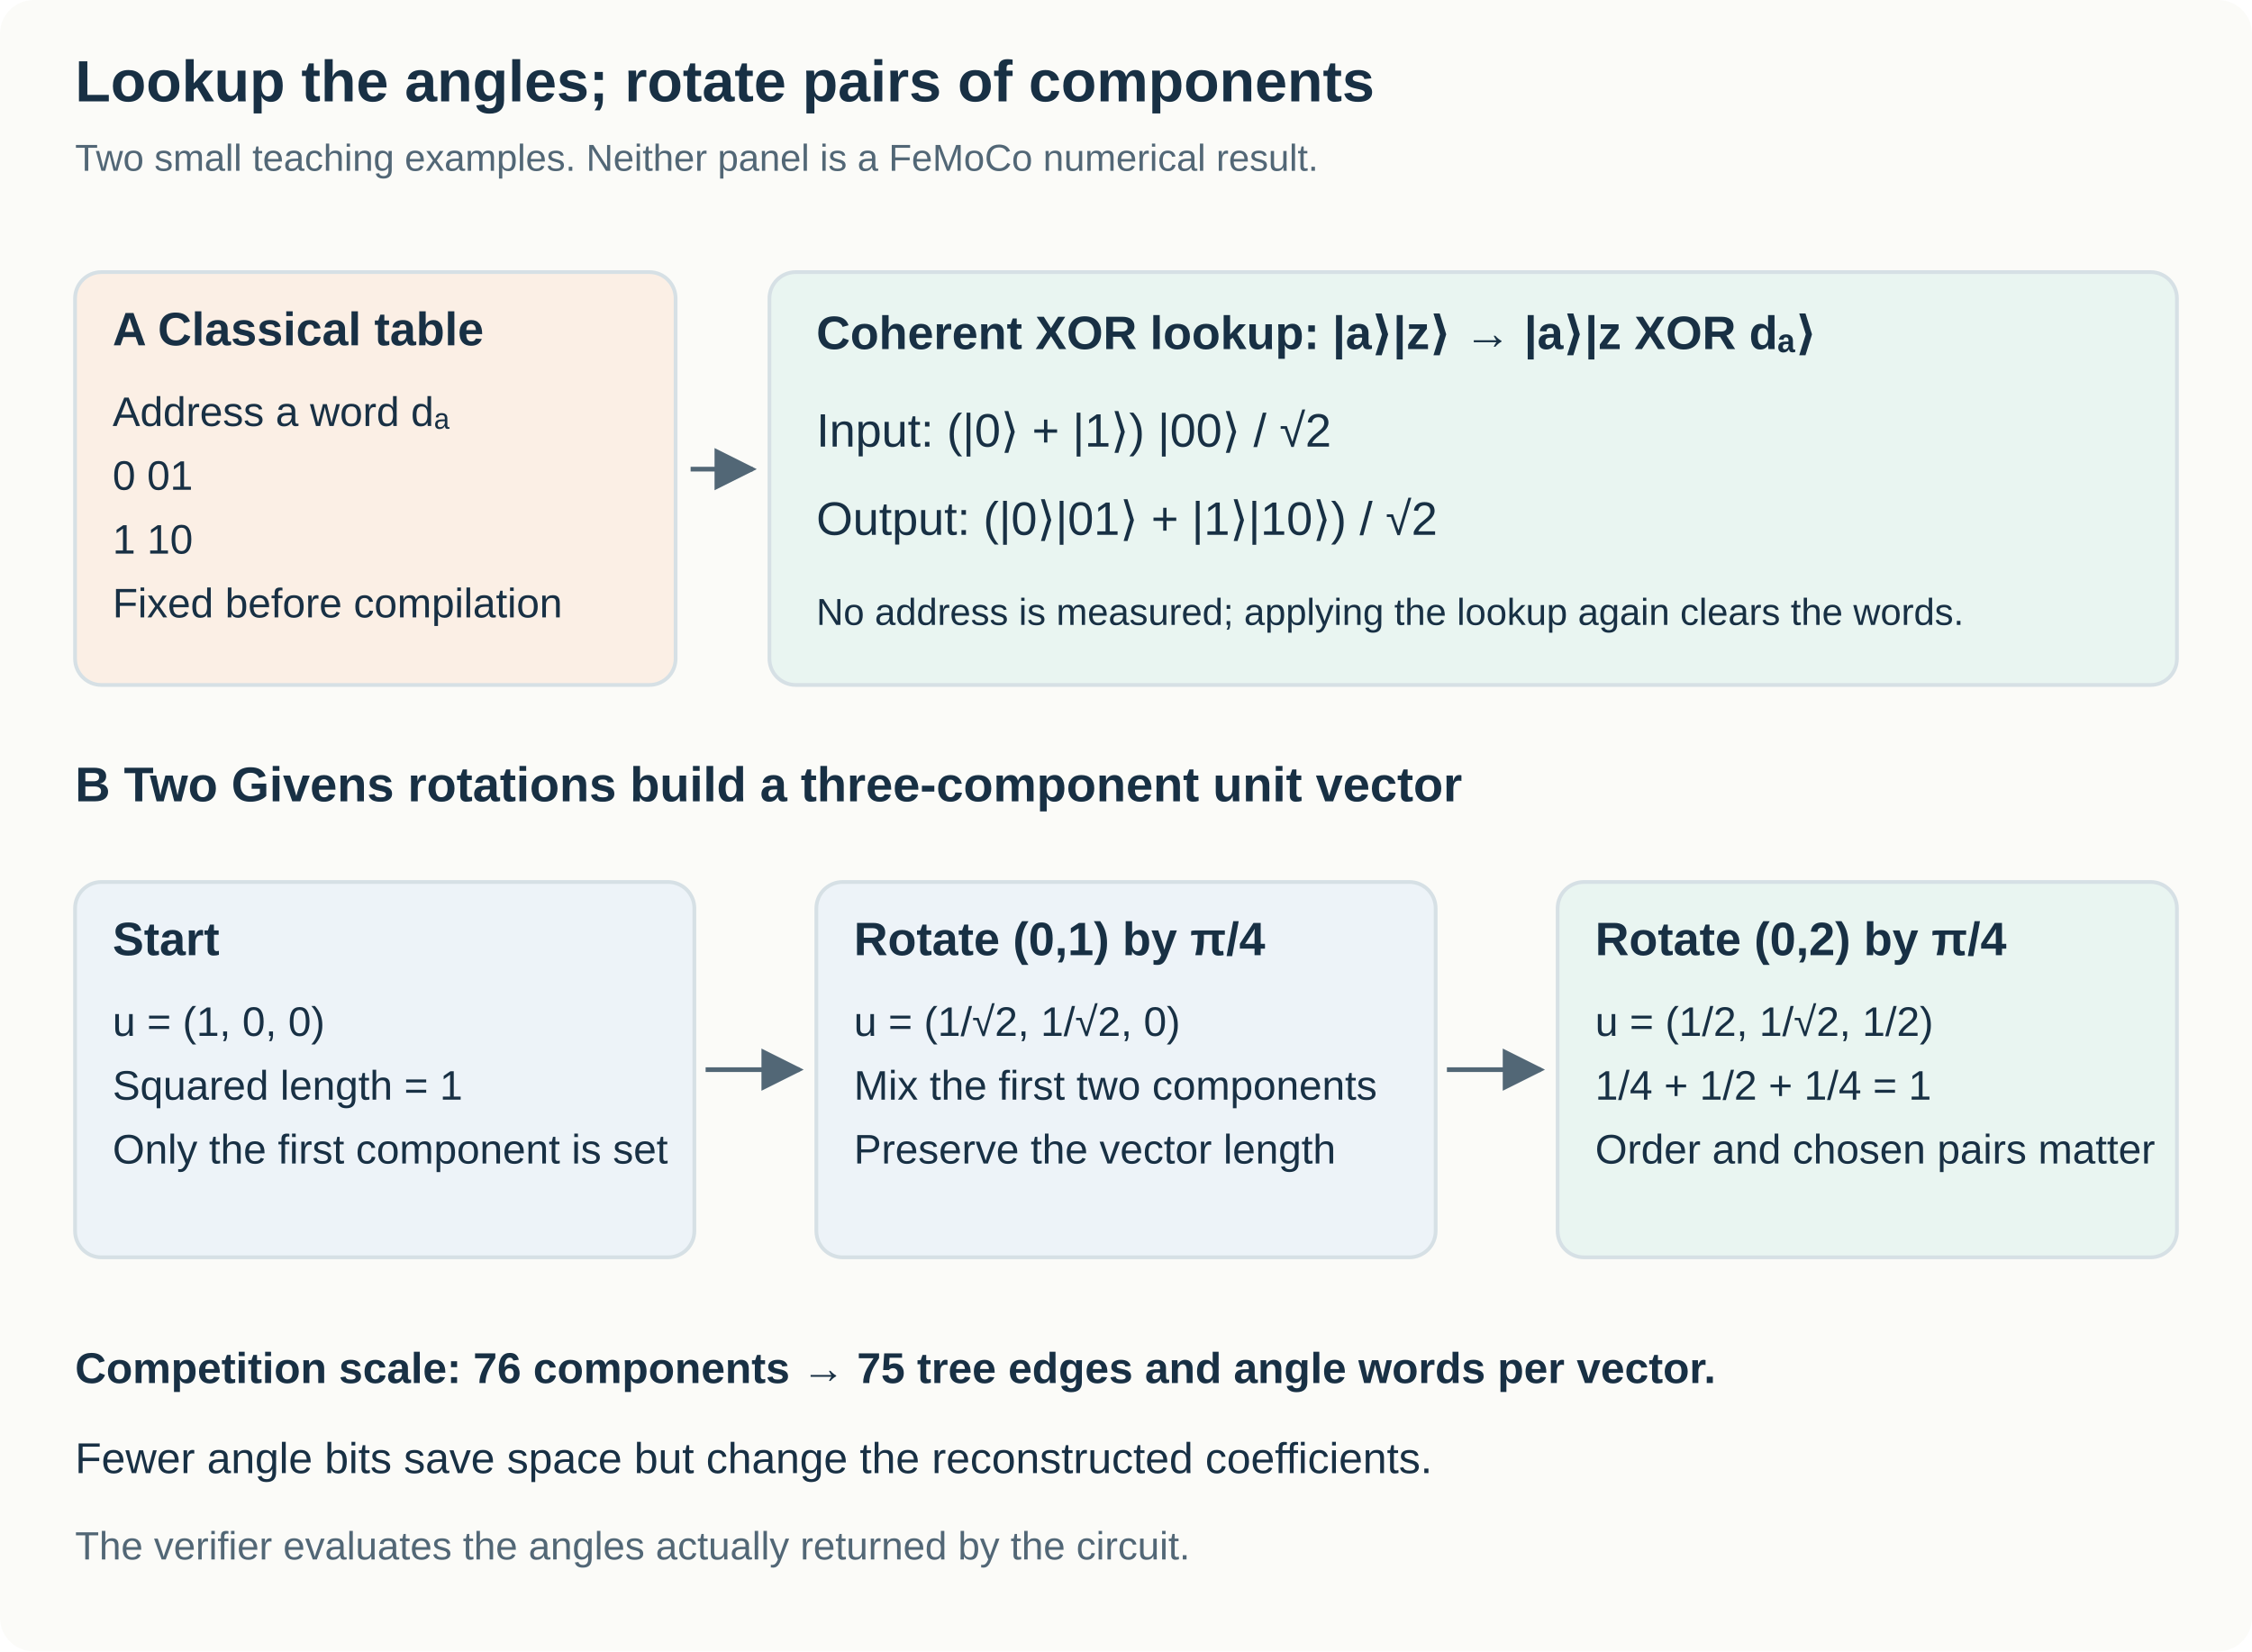
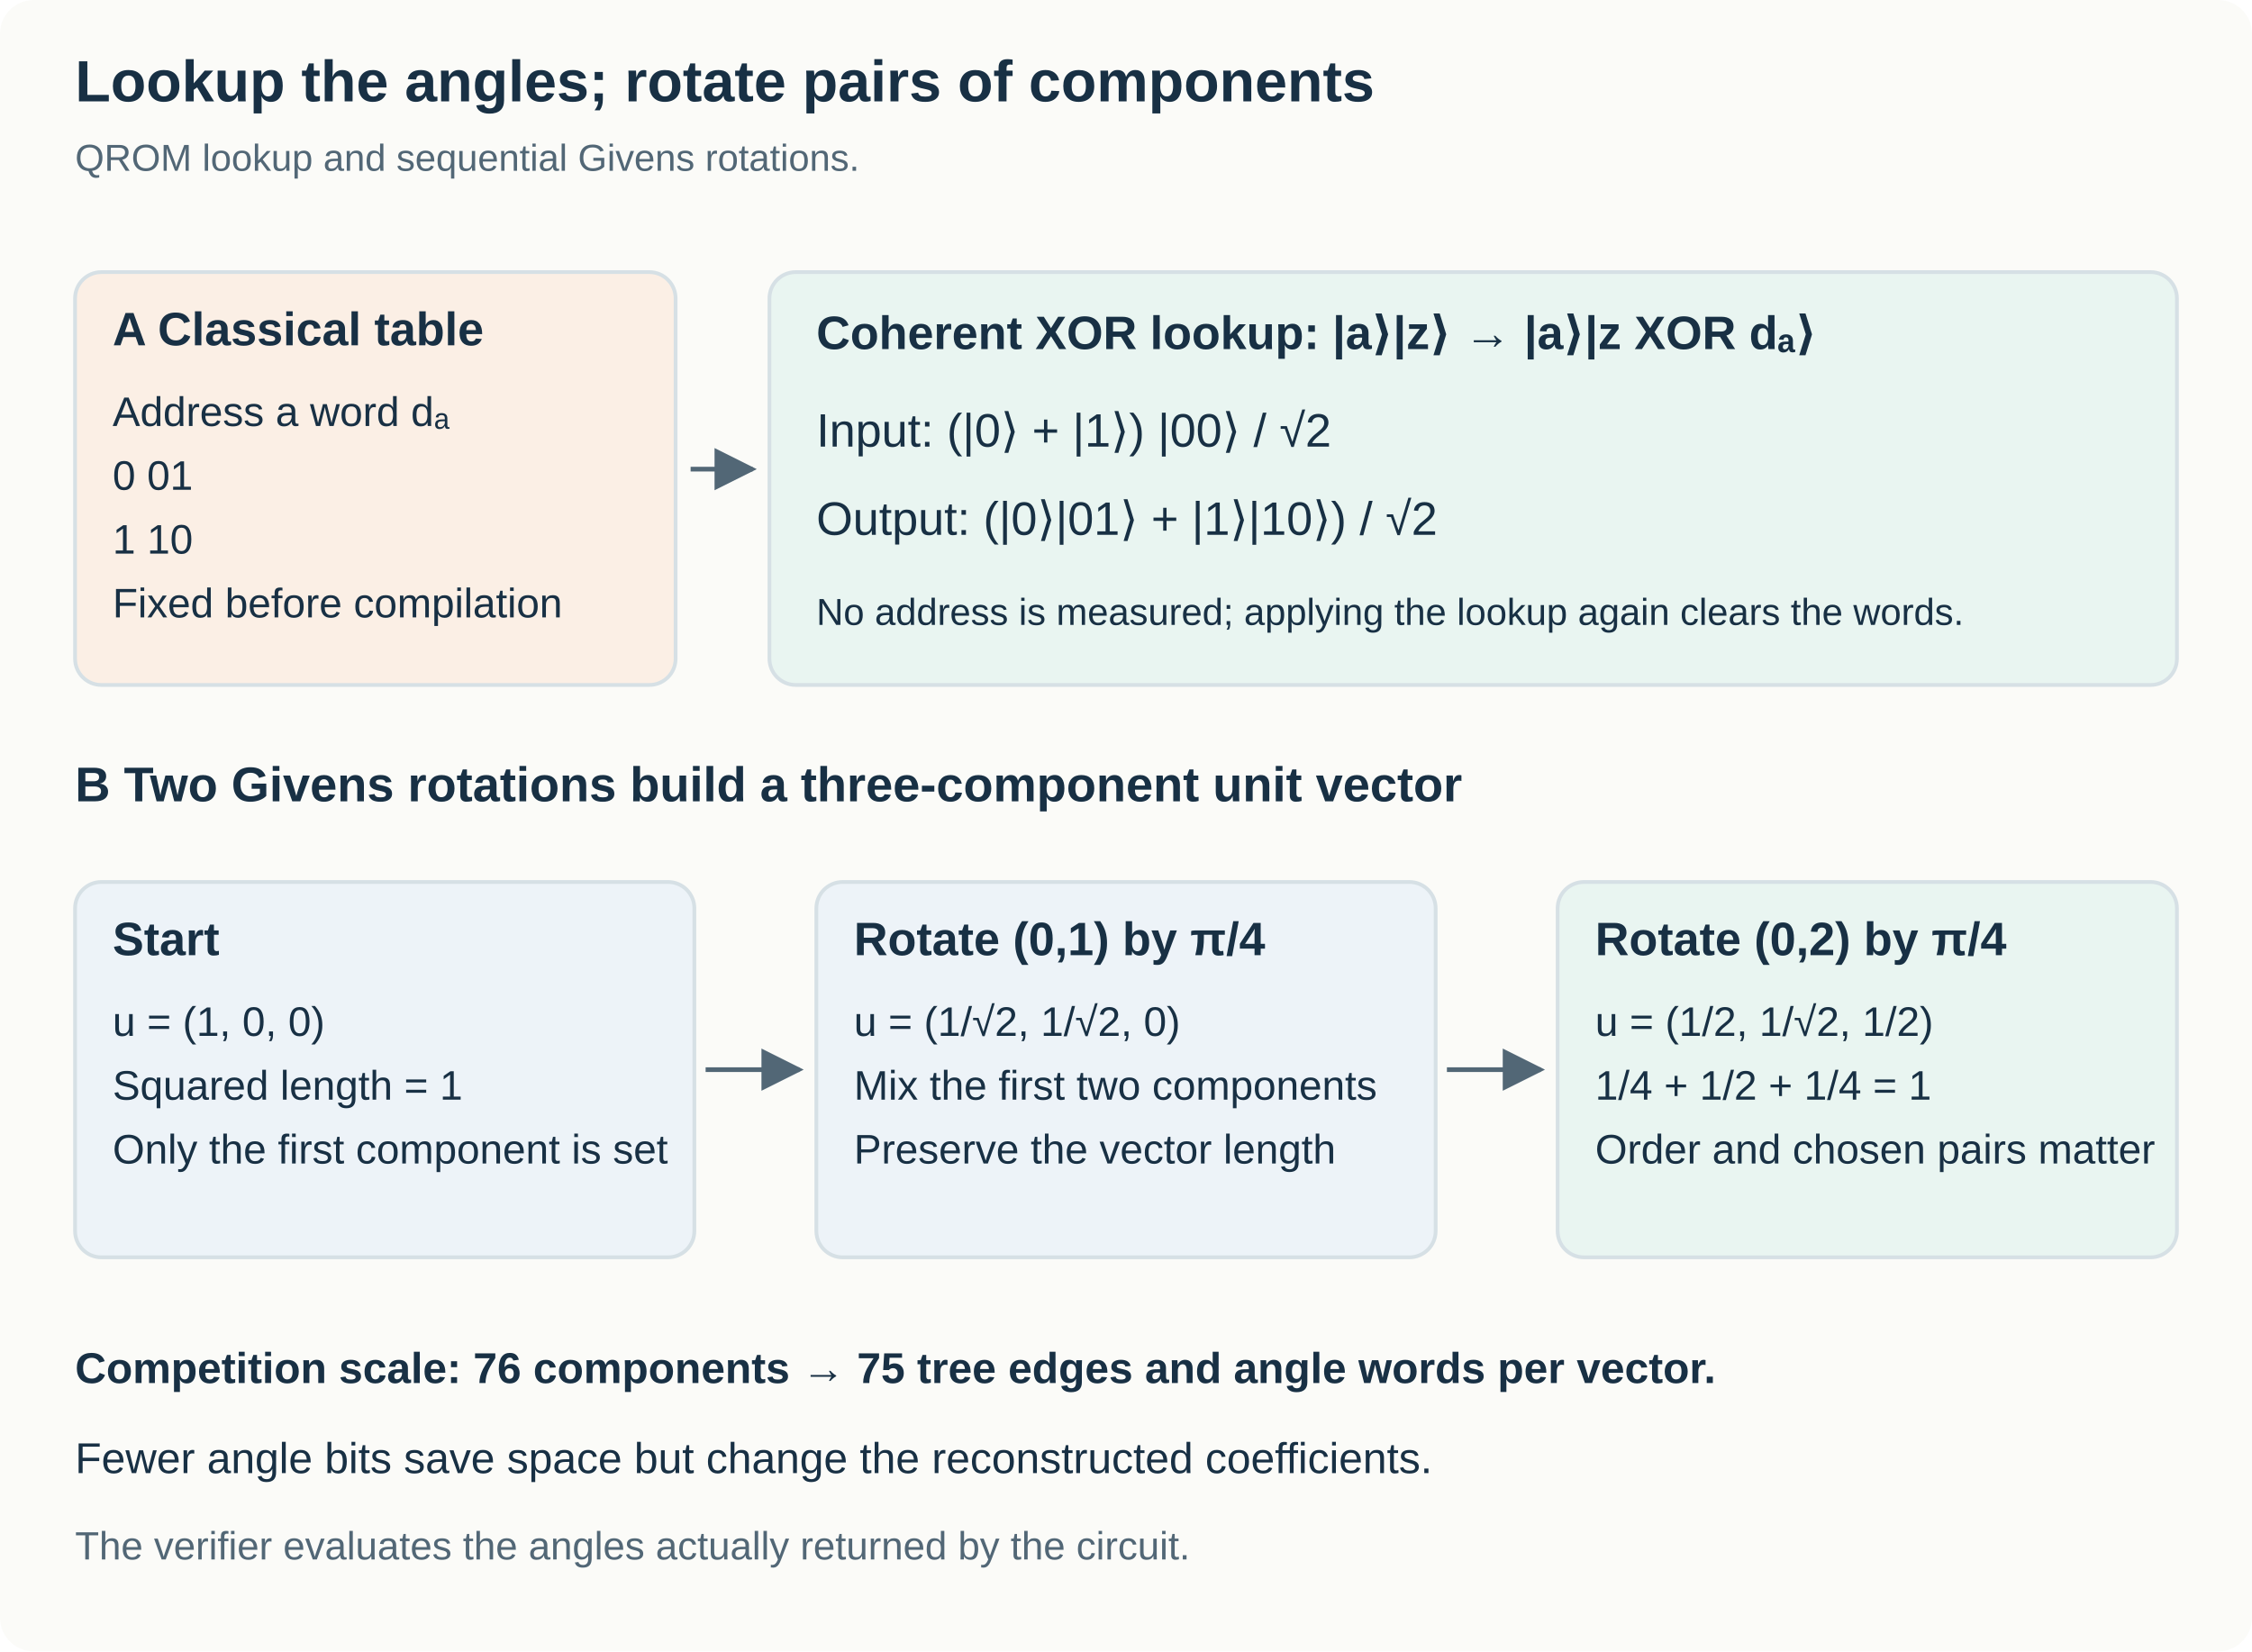
<svg xmlns="http://www.w3.org/2000/svg" width="1200" height="880" viewBox="0 0 1200 880" role="img" aria-labelledby="title desc">
  <defs>
    <marker id="arrow" viewBox="0 0 10 10" refX="9" refY="5" markerWidth="9" markerHeight="9" orient="auto-start-reverse">
      <path d="M0 0 L10 5 L0 10 Z" fill="#526776" />
    </marker>
  </defs>
  <rect width="1200" height="880" rx="18" fill="#fbfbf8" />
  <text x="40" y="54" font-family="Arial, Helvetica, sans-serif" font-size="31" font-weight="700" text-anchor="start" fill="#183044">Lookup the angles; rotate pairs of components</text>
-   <text x="40" y="91" font-family="Arial, Helvetica, sans-serif" font-size="20" font-weight="400" text-anchor="start" fill="#526776">Two small teaching examples. Neither panel is a FeMoCo numerical result.</text>
+   <text x="40" y="91" font-family="Arial, Helvetica, sans-serif" font-size="20" font-weight="400" text-anchor="start" fill="#526776">QROM lookup and sequential Givens rotations.</text>
  <rect x="40" y="145" width="320" height="220" rx="14" fill="#fbefe5" stroke="#d6e0e5" stroke-width="2" />
  <text x="60" y="184" font-family="Arial, Helvetica, sans-serif" font-size="25" font-weight="700" text-anchor="start" fill="#183044">A  Classical table</text>
  <text x="60" y="227" font-family="Arial, Helvetica, sans-serif" font-size="22" font-weight="400" text-anchor="start" fill="#183044">Address a     word dₐ</text>
  <text x="60" y="261" font-family="Arial, Helvetica, sans-serif" font-size="22" font-weight="400" text-anchor="start" fill="#183044">0                     01</text>
  <text x="60" y="295" font-family="Arial, Helvetica, sans-serif" font-size="22" font-weight="400" text-anchor="start" fill="#183044">1                     10</text>
  <text x="60" y="329" font-family="Arial, Helvetica, sans-serif" font-size="22" font-weight="400" text-anchor="start" fill="#183044">Fixed before compilation</text>
  <rect x="410" y="145" width="750" height="220" rx="14" fill="#e9f5f1" stroke="#d6e0e5" stroke-width="2" />
  <text x="435" y="186" font-family="Arial, Helvetica, sans-serif" font-size="25" font-weight="700" text-anchor="start" fill="#183044">Coherent XOR lookup: |a⟩|z⟩ → |a⟩|z XOR dₐ⟩</text>
  <text x="435" y="238" font-family="Arial, Helvetica, sans-serif" font-size="25" font-weight="400" text-anchor="start" fill="#183044">Input:    (|0⟩ + |1⟩) |00⟩ / √2</text>
  <text x="435" y="285" font-family="Arial, Helvetica, sans-serif" font-size="25" font-weight="400" text-anchor="start" fill="#183044">Output: (|0⟩|01⟩ + |1⟩|10⟩) / √2</text>
  <text x="435" y="333" font-family="Arial, Helvetica, sans-serif" font-size="20" font-weight="400" text-anchor="start" fill="#183044">No address is measured; applying the lookup again clears the words.</text>
  <line x1="368" y1="250" x2="401" y2="250" stroke="#526776" stroke-width="2.5" marker-end="url(#arrow)" />
  <text x="40" y="427" font-family="Arial, Helvetica, sans-serif" font-size="26" font-weight="700" text-anchor="start" fill="#183044">B  Two Givens rotations build a three-component unit vector</text>
  <rect x="40" y="470" width="330" height="200" rx="14" fill="#edf3f8" stroke="#d6e0e5" stroke-width="2" />
  <text x="60" y="509" font-family="Arial, Helvetica, sans-serif" font-size="25" font-weight="700" text-anchor="start" fill="#183044">Start</text>
  <text x="60" y="552" font-family="Arial, Helvetica, sans-serif" font-size="22" font-weight="400" text-anchor="start" fill="#183044">u = (1, 0, 0)</text>
  <text x="60" y="586" font-family="Arial, Helvetica, sans-serif" font-size="22" font-weight="400" text-anchor="start" fill="#183044">Squared length = 1</text>
  <text x="60" y="620" font-family="Arial, Helvetica, sans-serif" font-size="22" font-weight="400" text-anchor="start" fill="#183044">Only the first component is set</text>
  <rect x="435" y="470" width="330" height="200" rx="14" fill="#edf3f8" stroke="#d6e0e5" stroke-width="2" />
  <text x="455" y="509" font-family="Arial, Helvetica, sans-serif" font-size="25" font-weight="700" text-anchor="start" fill="#183044">Rotate (0,1) by π/4</text>
  <text x="455" y="552" font-family="Arial, Helvetica, sans-serif" font-size="22" font-weight="400" text-anchor="start" fill="#183044">u = (1/√2, 1/√2, 0)</text>
  <text x="455" y="586" font-family="Arial, Helvetica, sans-serif" font-size="22" font-weight="400" text-anchor="start" fill="#183044">Mix the first two components</text>
  <text x="455" y="620" font-family="Arial, Helvetica, sans-serif" font-size="22" font-weight="400" text-anchor="start" fill="#183044">Preserve the vector length</text>
  <rect x="830" y="470" width="330" height="200" rx="14" fill="#e9f5f1" stroke="#d6e0e5" stroke-width="2" />
  <text x="850" y="509" font-family="Arial, Helvetica, sans-serif" font-size="25" font-weight="700" text-anchor="start" fill="#183044">Rotate (0,2) by π/4</text>
  <text x="850" y="552" font-family="Arial, Helvetica, sans-serif" font-size="22" font-weight="400" text-anchor="start" fill="#183044">u = (1/2, 1/√2, 1/2)</text>
  <text x="850" y="586" font-family="Arial, Helvetica, sans-serif" font-size="22" font-weight="400" text-anchor="start" fill="#183044">1/4 + 1/2 + 1/4 = 1</text>
  <text x="850" y="620" font-family="Arial, Helvetica, sans-serif" font-size="22" font-weight="400" text-anchor="start" fill="#183044">Order and chosen pairs matter</text>
  <line x1="376" y1="570" x2="426" y2="570" stroke="#526776" stroke-width="2.5" marker-end="url(#arrow)" />
  <line x1="771" y1="570" x2="821" y2="570" stroke="#526776" stroke-width="2.5" marker-end="url(#arrow)" />
  <text x="40" y="737" font-family="Arial, Helvetica, sans-serif" font-size="23" font-weight="700" text-anchor="start" fill="#183044">Competition scale: 76 components → 75 tree edges and angle words per vector.</text>
  <text x="40" y="785" font-family="Arial, Helvetica, sans-serif" font-size="23" font-weight="400" text-anchor="start" fill="#183044">Fewer angle bits save space but change the reconstructed coefficients.</text>
  <text x="40" y="831" font-family="Arial, Helvetica, sans-serif" font-size="21" font-weight="400" text-anchor="start" fill="#526776">The verifier evaluates the angles actually returned by the circuit.</text>
</svg>
